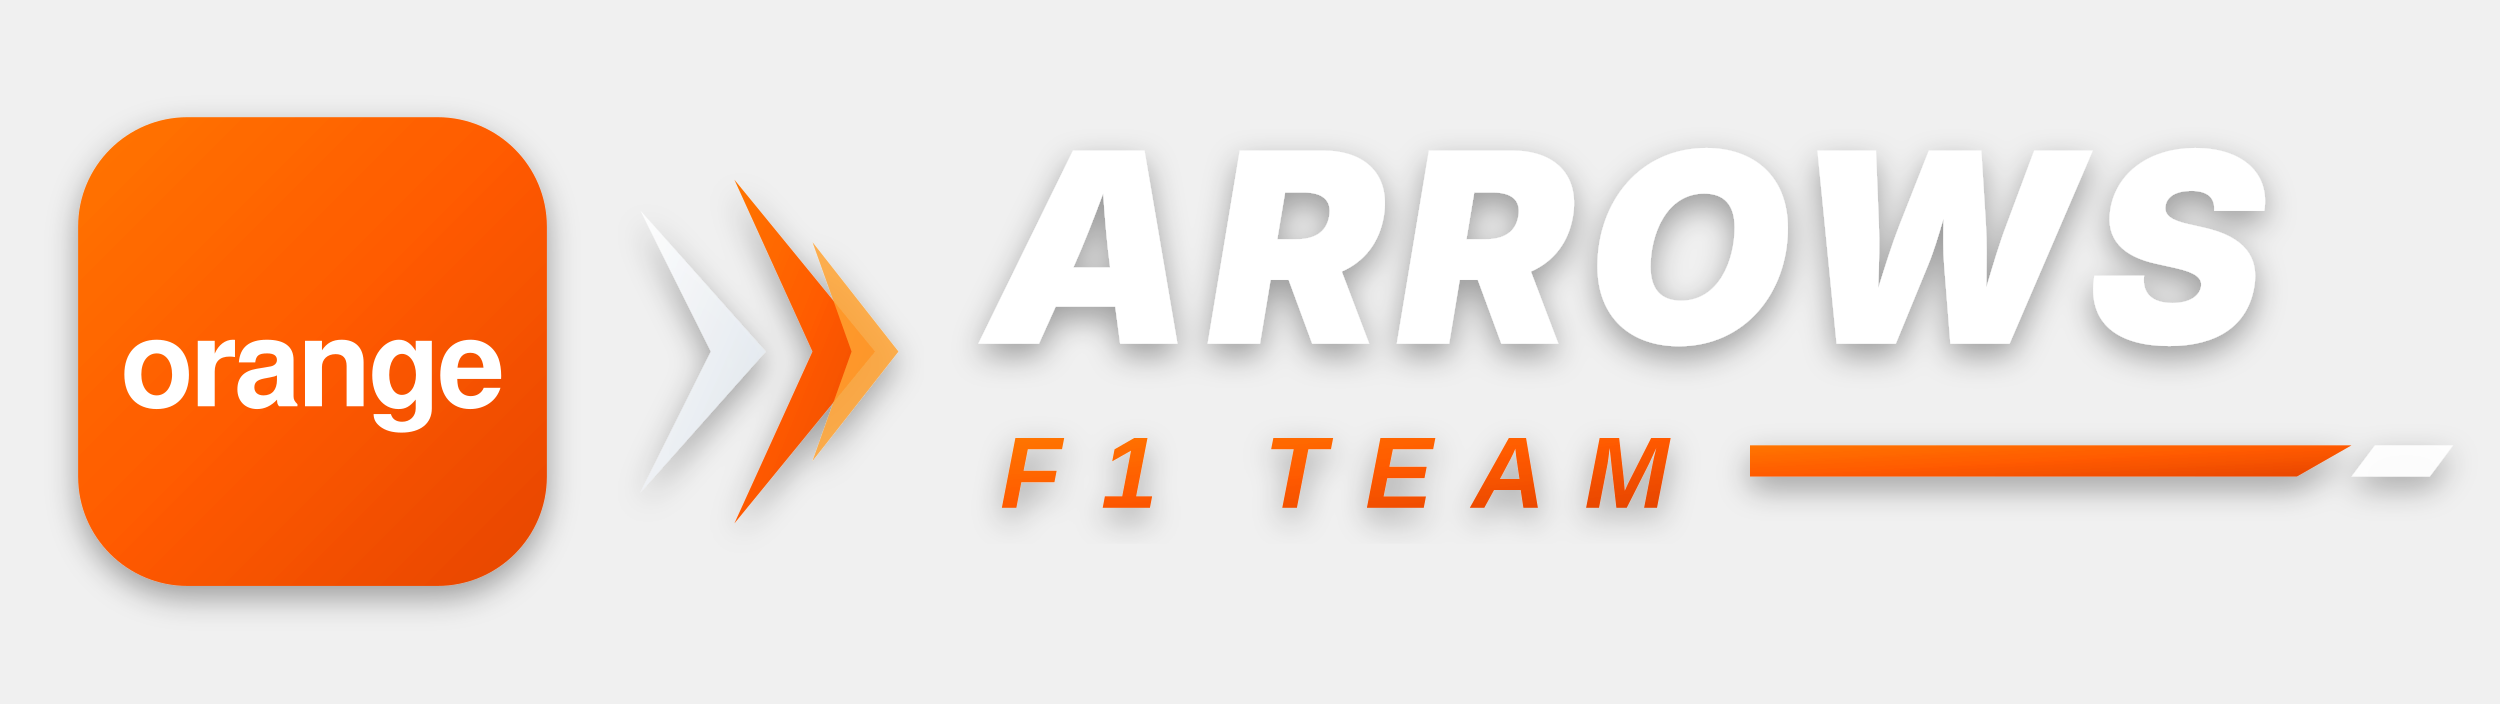
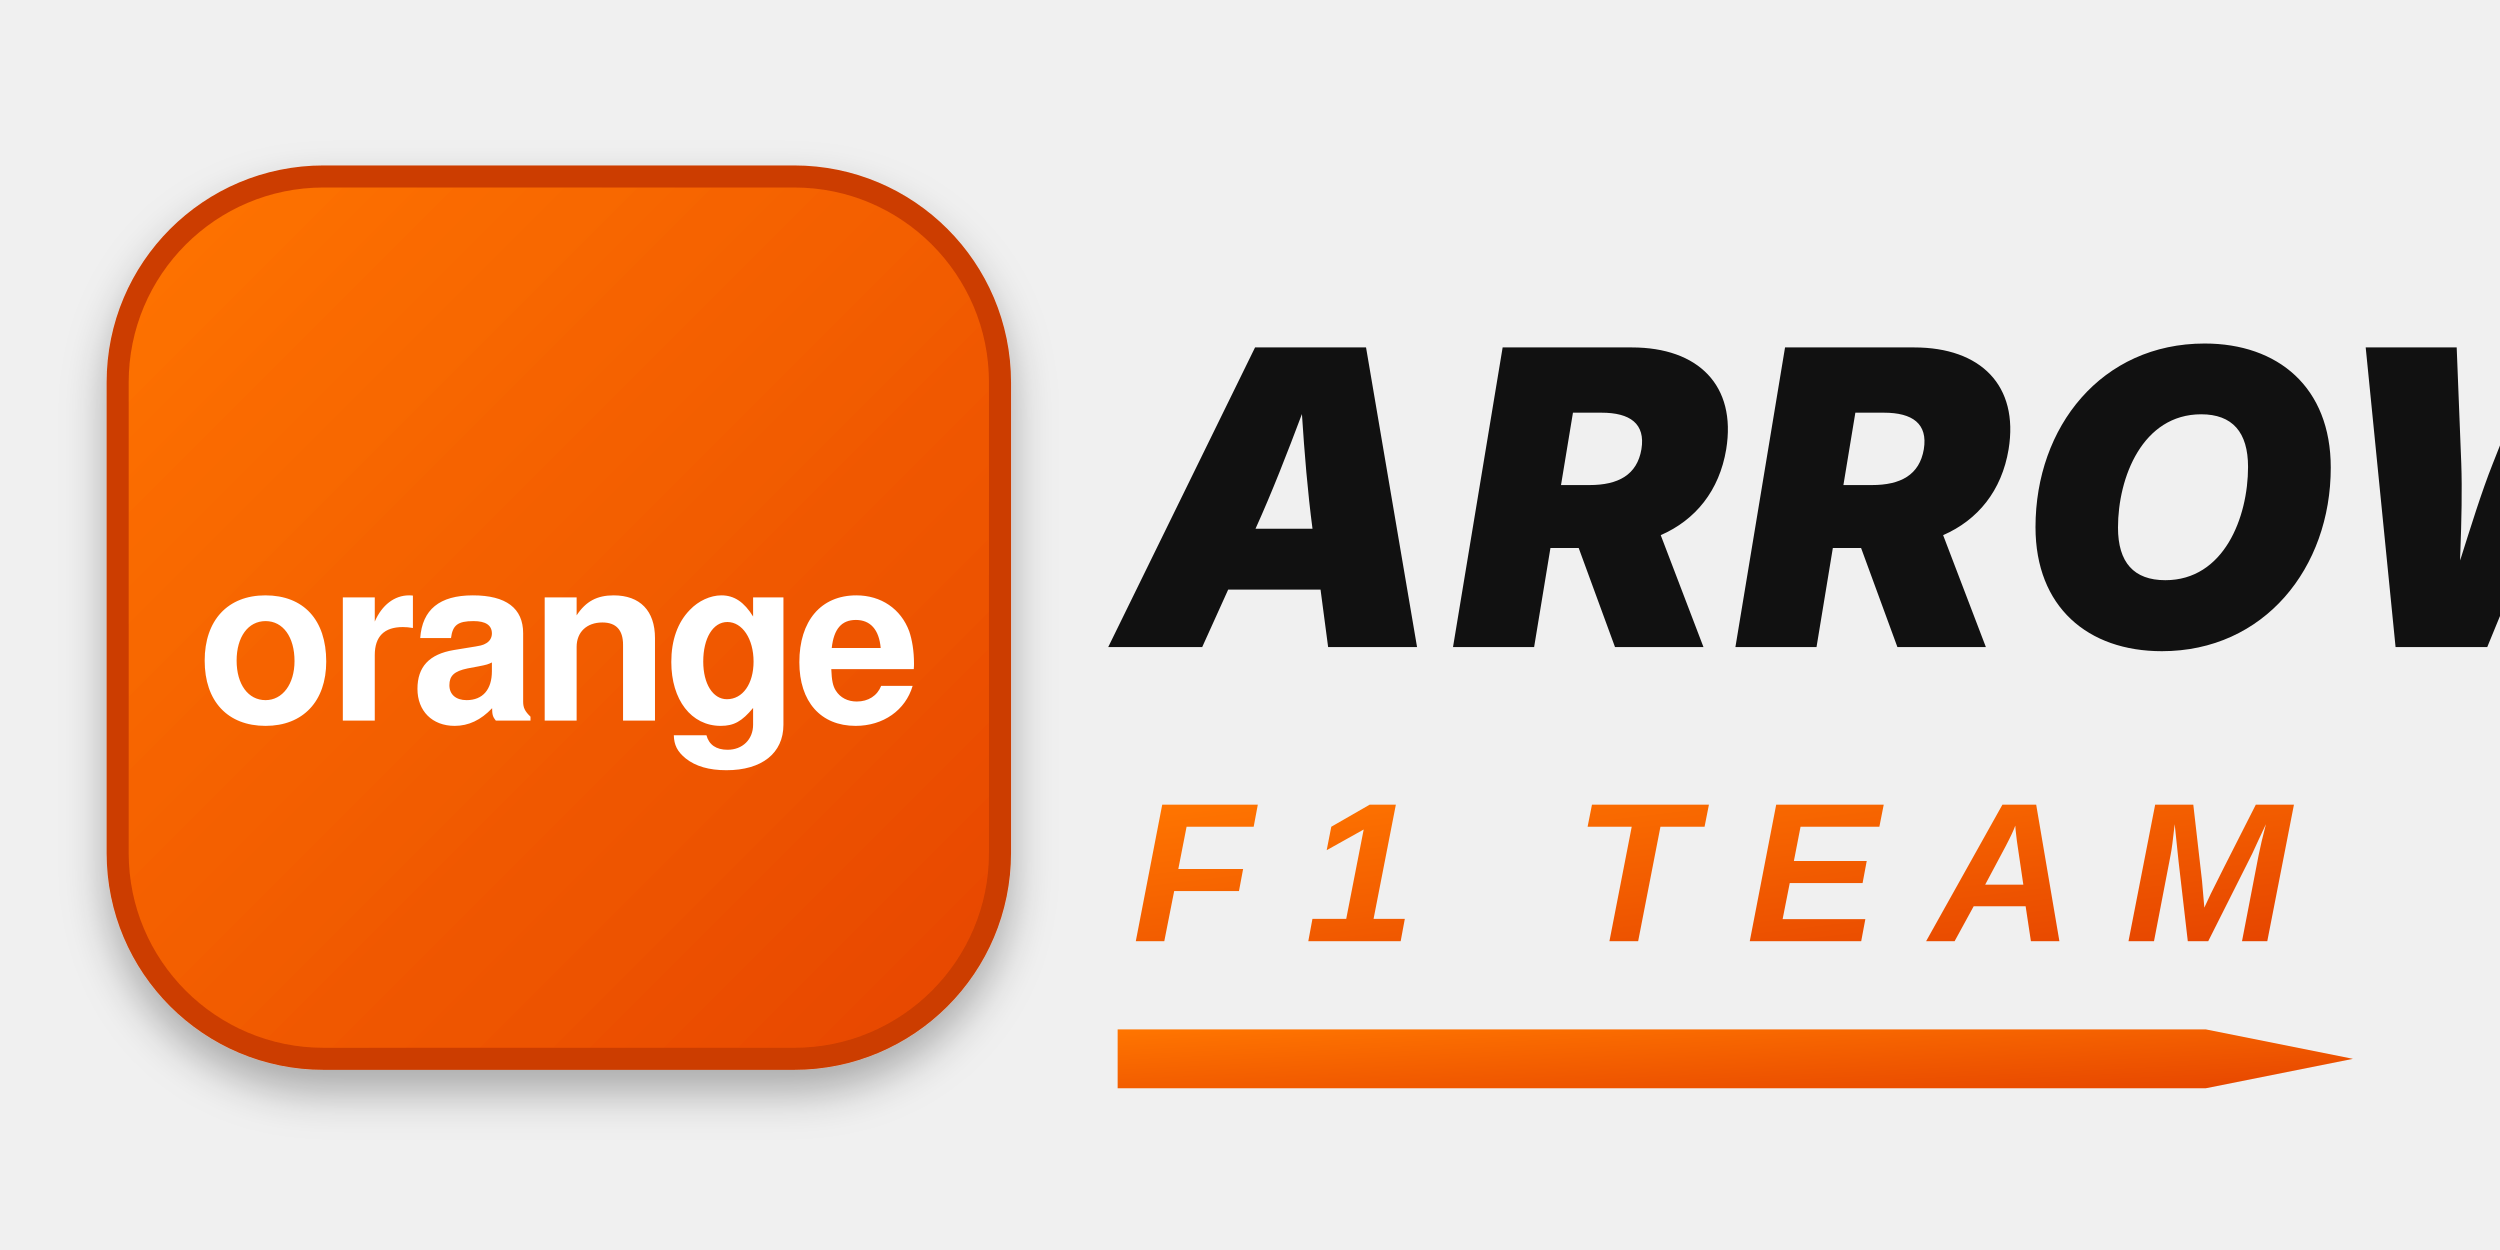
- <svg xmlns="http://www.w3.org/2000/svg" viewBox="0 0 320 90" width="100%" height="100%">
+ <svg xmlns="http://www.w3.org/2000/svg" viewBox="0 0 170 85" width="170" height="85">
  <defs>
-     <linearGradient id="orangeSquare" x1="0%" y1="0%" x2="100%" y2="100%">
+     <linearGradient id="oArrowsGrad" x1="0%" y1="0%" x2="100%" y2="100%">
      <stop offset="0%" stop-color="#FF7500" />
-       <stop offset="50%" stop-color="#FF5A00" />
      <stop offset="100%" stop-color="#E64500" />
    </linearGradient>
-     <linearGradient id="whiteArrow" x1="0%" y1="0%" x2="100%" y2="100%">
-       <stop offset="0%" stop-color="#FFFFFF" />
-       <stop offset="100%" stop-color="#DDE4EC" />
-     </linearGradient>
-     <filter id="arrowsGlow" x="-10%" y="-10%" width="120%" height="120%">
-       <feDropShadow dx="0" dy="1.5" stdDeviation="2" flood-color="#000000" flood-opacity="0.35" />
+     <filter id="oArrowsDrop" x="-10%" y="-10%" width="120%" height="120%">
+       <feDropShadow dx="0" dy="1.5" stdDeviation="1.5" flood-color="#000000" flood-opacity="0.3" />
    </filter>
  </defs>
-   <g transform="translate(10, 15)" filter="url(#arrowsGlow)">
-     <rect x="0" y="0" width="60" height="60" rx="14" fill="url(#orangeSquare)" />
+   <g transform="translate(8, 12)" filter="url(#oArrowsDrop)">
+     <rect x="0" y="0" width="60" height="60" rx="14" fill="url(#oArrowsGrad)" stroke="#CC3D00" stroke-width="1.5" />
    <text x="30" y="37" font-family="'Helvetica Neue', Helvetica, system-ui, -apple-system, sans-serif" font-size="15.5" font-weight="900" fill="#FFFFFF" text-anchor="middle" letter-spacing="-0.5">orange</text>
  </g>
-   <g transform="translate(82, 17)" filter="url(#arrowsGlow)">
-     <path d="M 12 6 L 30 28 L 12 50 L 22 28 Z" fill="url(#orangeSquare)" />
-     <path d="M 0 10 L 16 28 L 0 46 L 9 28 Z" fill="url(#whiteArrow)" opacity="0.95" />
-     <path d="M 22 14 L 33 28 L 22 42 L 27 28 Z" fill="#FFA333" opacity="0.85" />
-   </g>
-   <g transform="translate(126, 0)" filter="url(#arrowsGlow)">
-     <text x="0" y="44" font-family="'Titillium Web', system-ui, -apple-system, 'Segoe UI', Arial Black, sans-serif" font-size="34" font-weight="900" font-style="italic" fill="#FFFFFF" letter-spacing="1.5">ARROWS</text>
-     <text x="2" y="65" font-family="'Titillium Web', system-ui, -apple-system, 'Segoe UI', Arial, sans-serif" font-size="13" font-weight="900" font-style="italic" fill="url(#orangeSquare)" letter-spacing="5">F1 TEAM</text>
-     <path d="M 98 57 L 175 57 L 168 61 L 98 61 Z" fill="url(#orangeSquare)" />
-     <path d="M 178 57 L 188 57 L 185 61 L 175 61 Z" fill="#FFFFFF" opacity="0.9" />
+   <g transform="translate(76, 0)">
+     <text x="0" y="44" font-family="'Titillium Web', system-ui, -apple-system, 'Segoe UI', Arial Black, sans-serif" font-size="28" font-weight="900" font-style="italic" fill="#111111" letter-spacing="0.5">ARROWS</text>
+     <text x="1" y="64" font-family="'Titillium Web', system-ui, -apple-system, 'Segoe UI', Arial, sans-serif" font-size="13.5" font-weight="900" font-style="italic" fill="url(#oArrowsGrad)" letter-spacing="3.5">F1 TEAM</text>
+     <path d="M 0 70 L 74 70 L 84 72 L 74 74 L 0 74 Z" fill="url(#oArrowsGrad)" />
  </g>
</svg>
